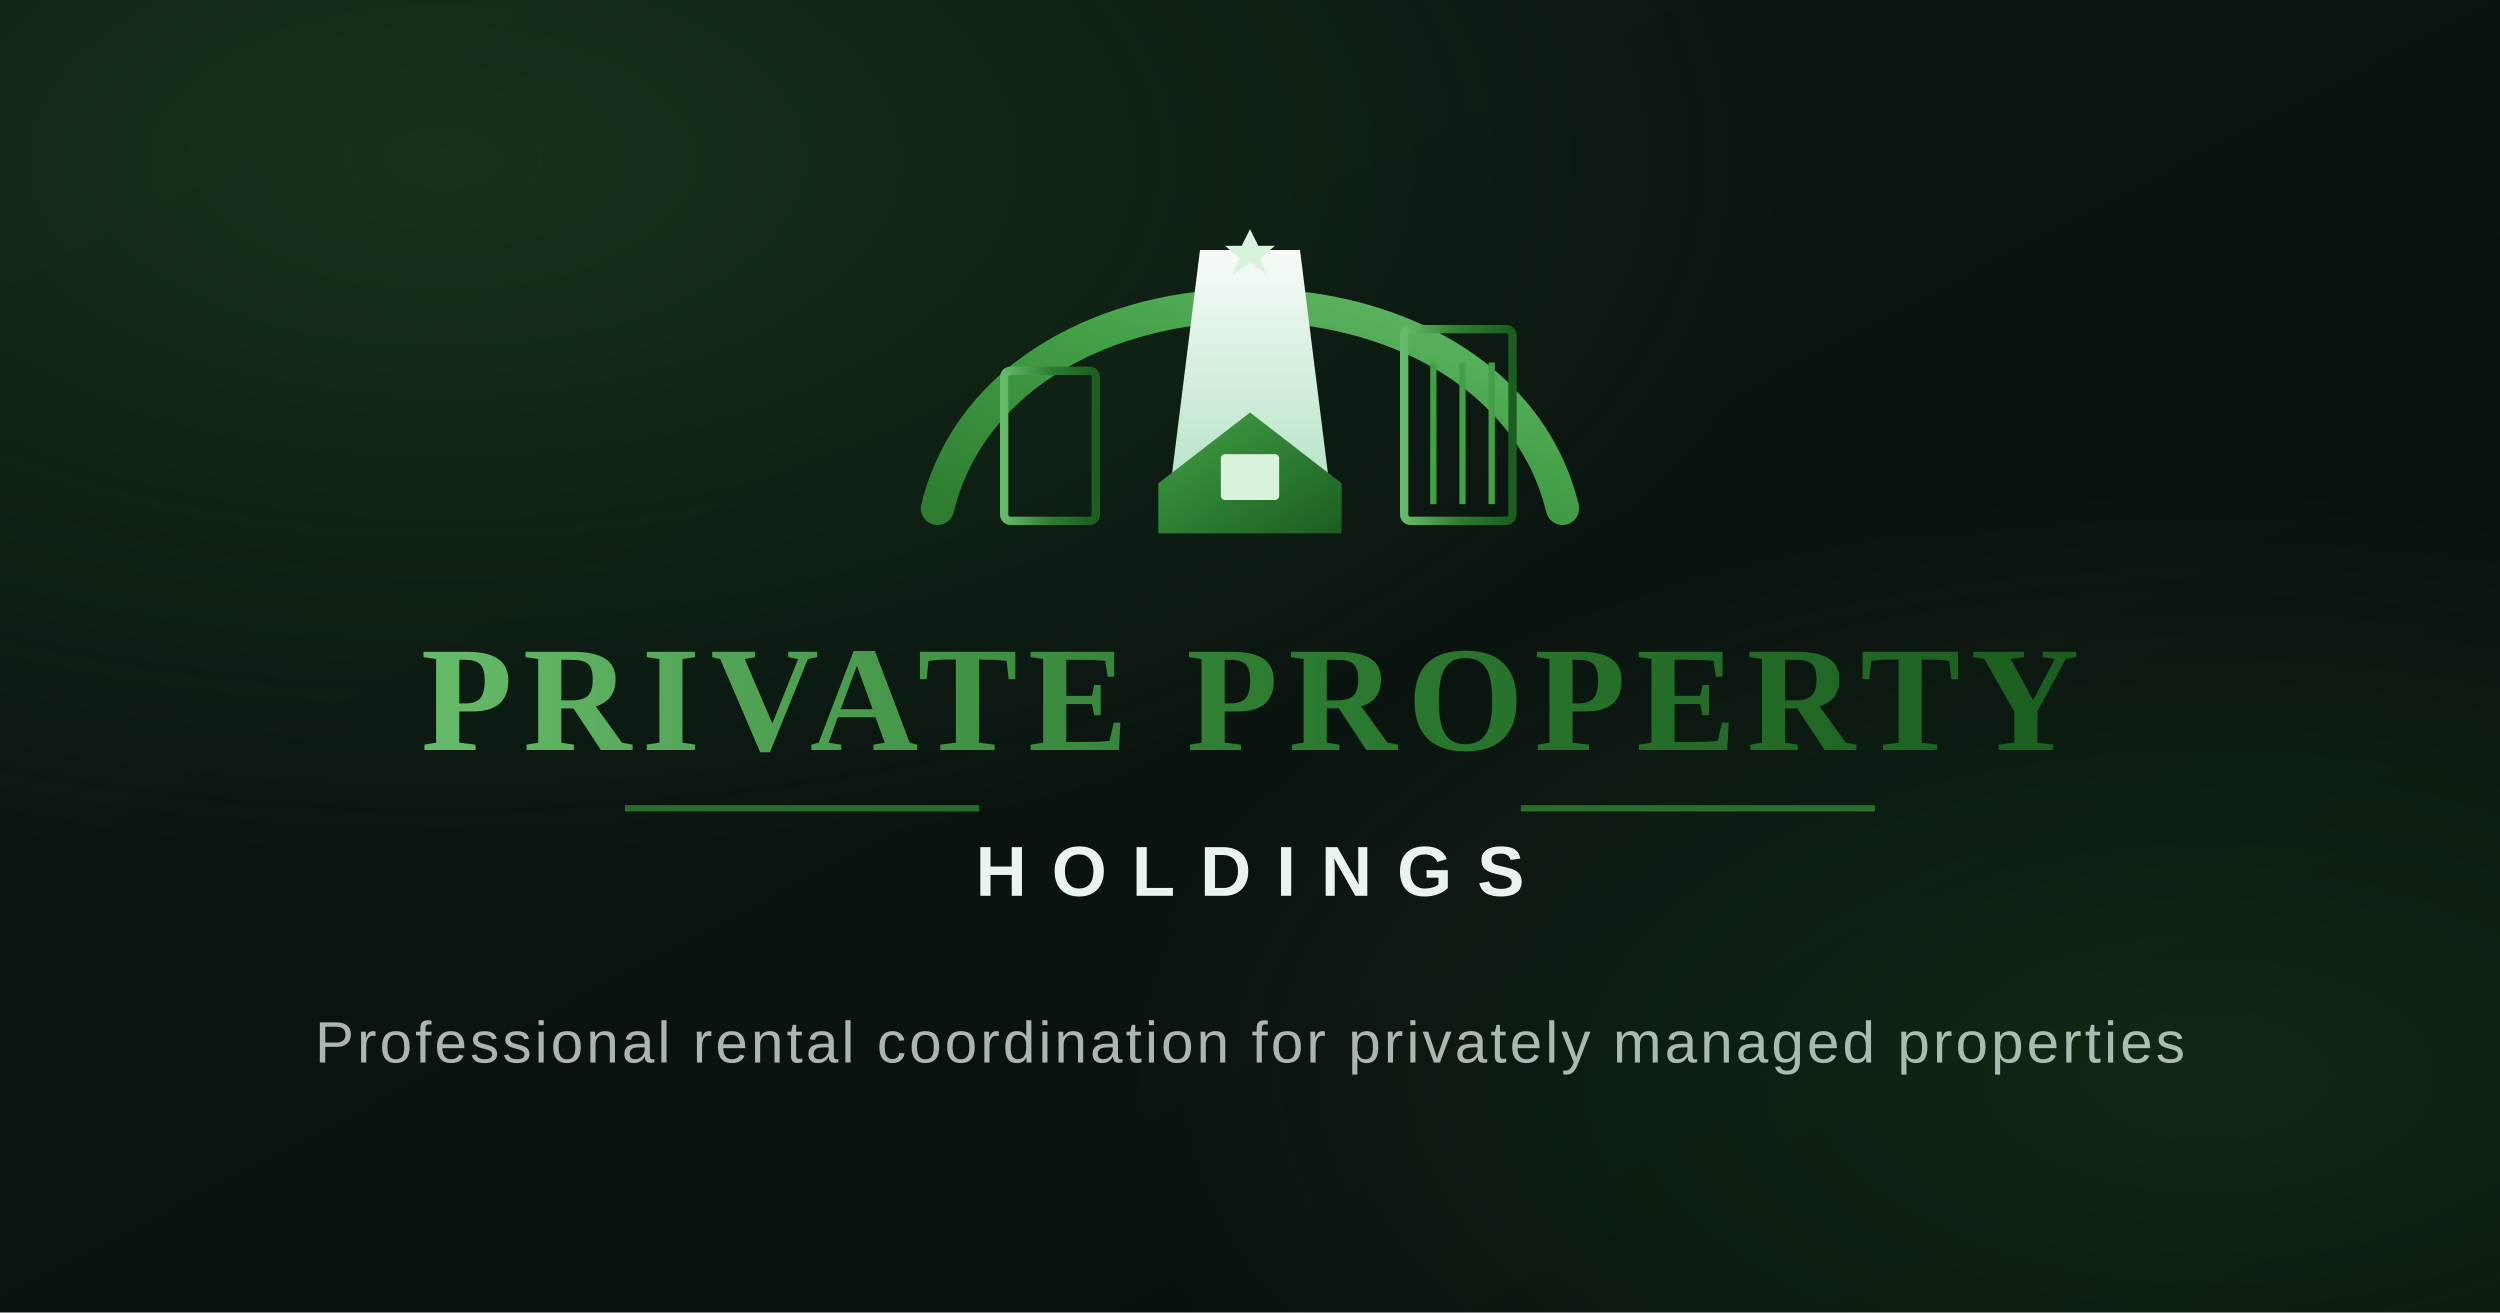
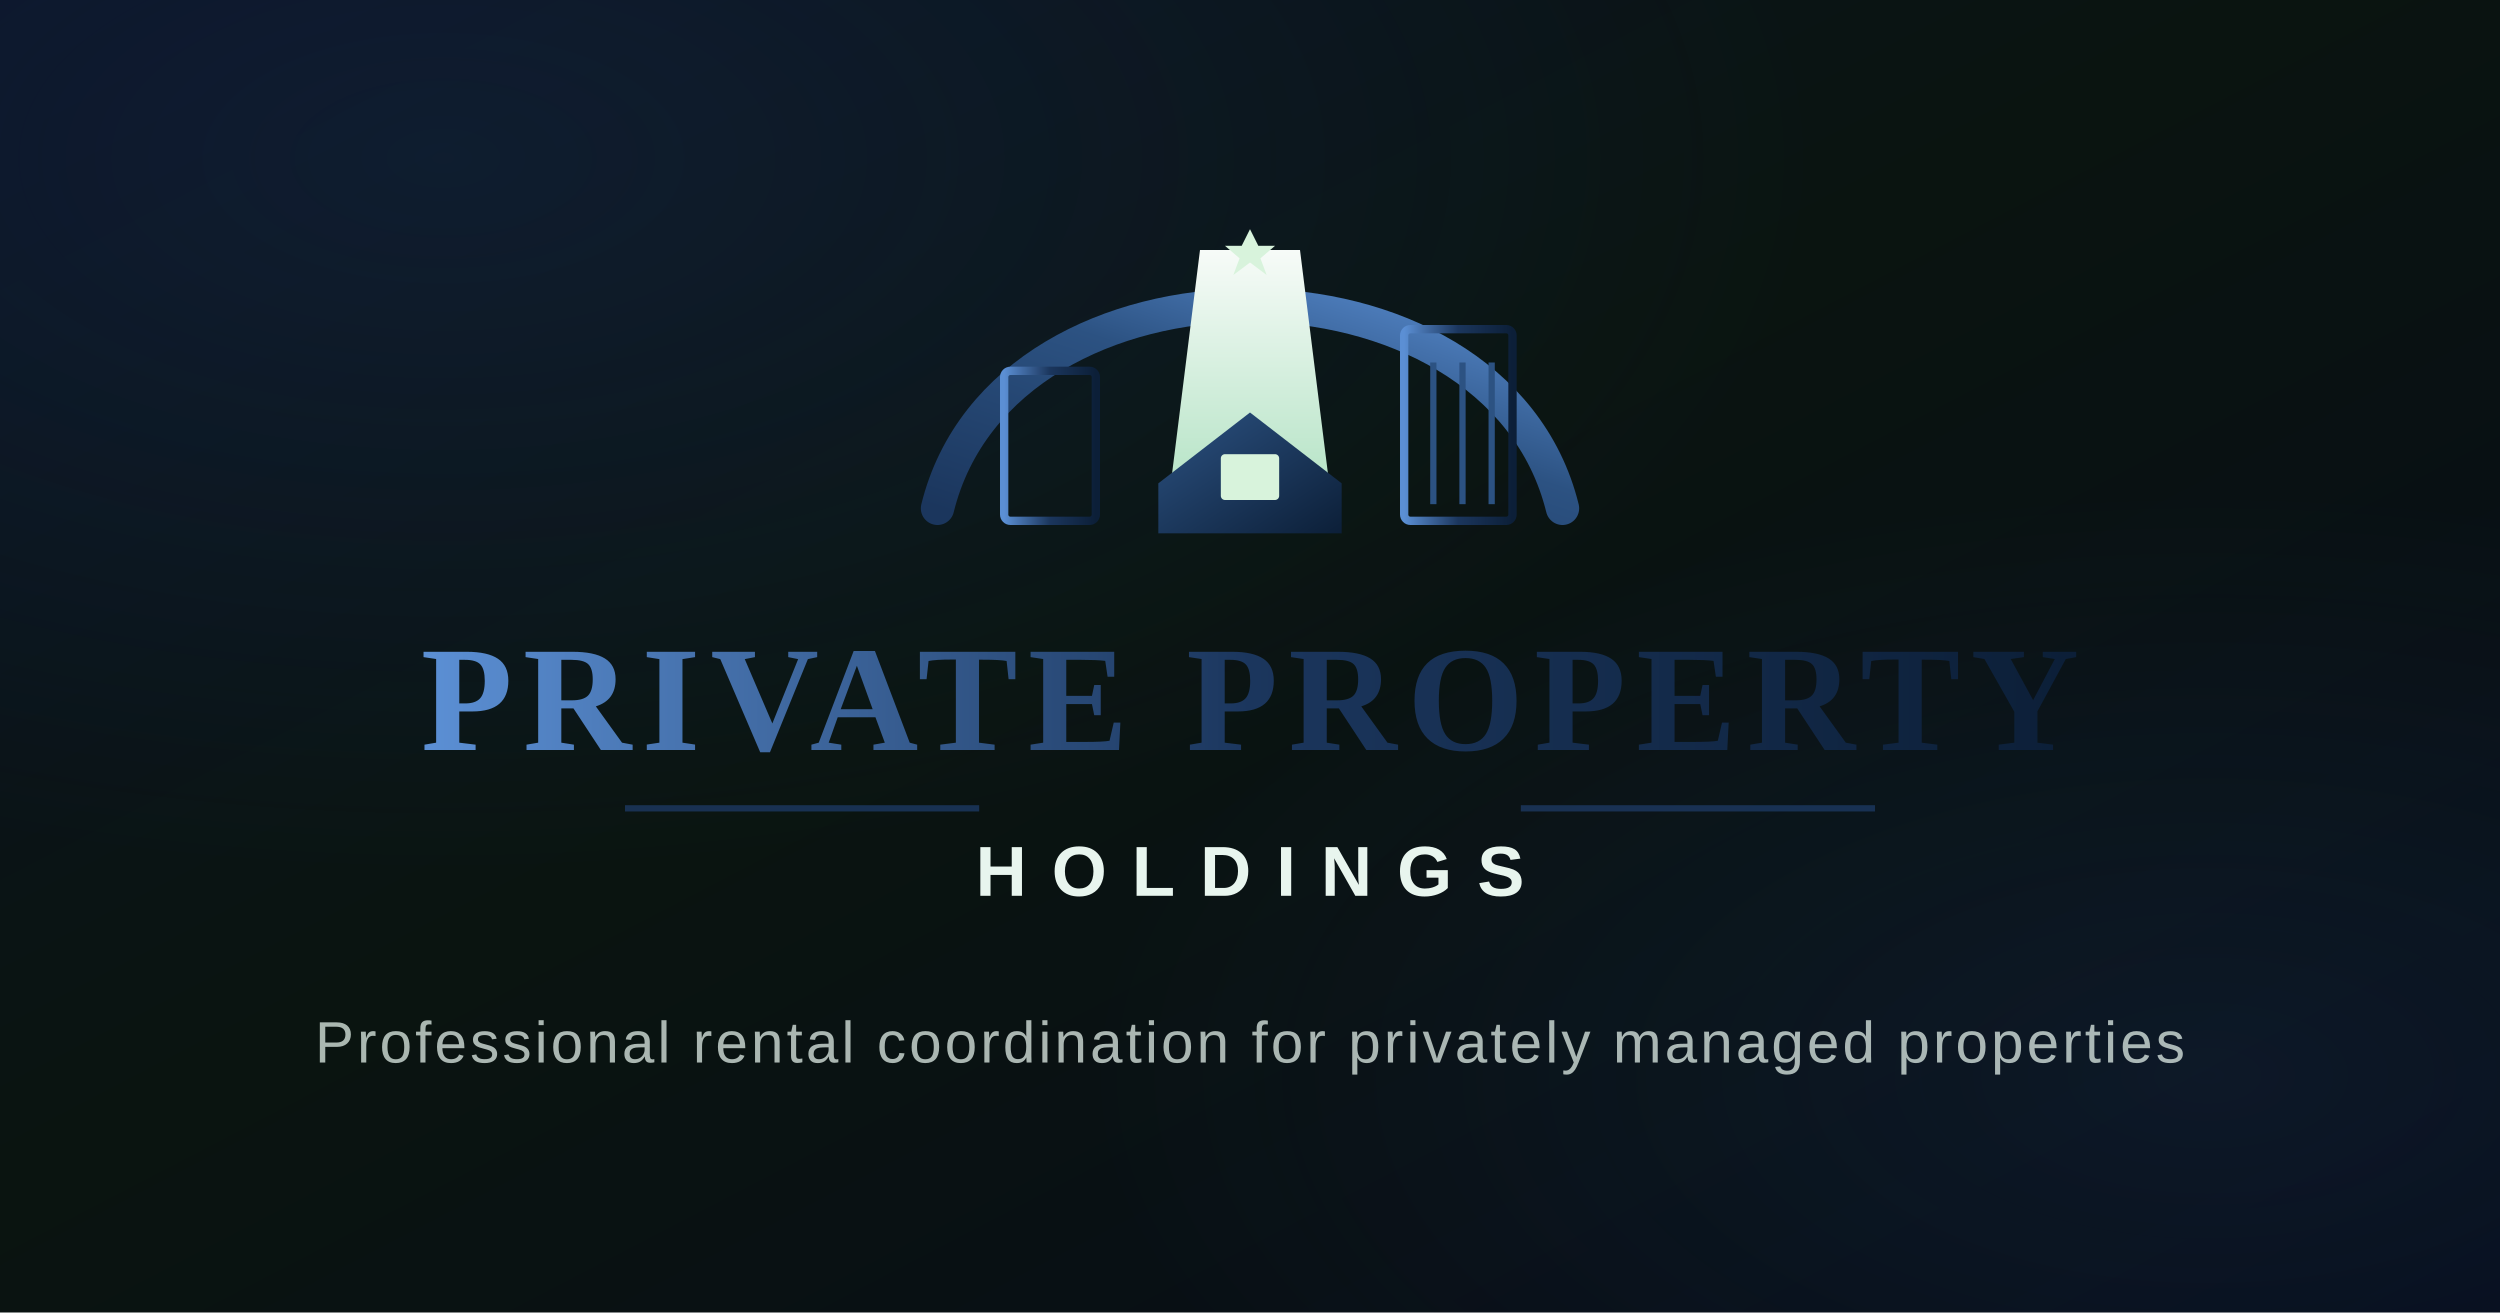
<svg xmlns="http://www.w3.org/2000/svg" viewBox="0 0 1200 630" role="img" aria-labelledby="ogTitle">
  <defs>
    <linearGradient id="pageBg" x1="0%" y1="0%" x2="100%" y2="100%">
-       <stop offset="0%" stop-color="#0C1610" />
+       <stop offset="0%" stop-color="#0A1224" />
      <stop offset="45%" stop-color="#0A1410" />
-       <stop offset="100%" stop-color="#07100A" />
+       <stop offset="100%" stop-color="#060B18" />
    </linearGradient>
    <radialGradient id="glow" cx="18%" cy="12%" r="55%">
-       <stop offset="0%" stop-color="#2E7D32" stop-opacity="0.28" />
-       <stop offset="100%" stop-color="#2E7D32" stop-opacity="0" />
+       <stop offset="0%" stop-color="#1B365D" stop-opacity="0.28" />
+       <stop offset="100%" stop-color="#1B365D" stop-opacity="0" />
    </radialGradient>
    <radialGradient id="glow2" cx="88%" cy="82%" r="45%">
-       <stop offset="0%" stop-color="#43A047" stop-opacity="0.16" />
-       <stop offset="100%" stop-color="#43A047" stop-opacity="0" />
+       <stop offset="0%" stop-color="#2C5282" stop-opacity="0.16" />
+       <stop offset="100%" stop-color="#2C5282" stop-opacity="0" />
    </radialGradient>
    <linearGradient id="greenBright" x1="0%" y1="0%" x2="100%" y2="0%">
-       <stop offset="0%" stop-color="#66BB6A" />
-       <stop offset="50%" stop-color="#2E7D32" />
-       <stop offset="100%" stop-color="#1B5E20" />
+       <stop offset="0%" stop-color="#5B8FD4" />
+       <stop offset="50%" stop-color="#1B365D" />
+       <stop offset="100%" stop-color="#0C1F38" />
    </linearGradient>
    <linearGradient id="towerFill" x1="50%" y1="0%" x2="50%" y2="100%">
      <stop offset="0%" stop-color="#F7FBF8" />
      <stop offset="100%" stop-color="#B7E4C7" />
    </linearGradient>
    <linearGradient id="arcGlow" x1="0%" y1="100%" x2="100%" y2="0%">
-       <stop offset="0%" stop-color="#2E7D32" />
-       <stop offset="55%" stop-color="#43A047" />
-       <stop offset="100%" stop-color="#66BB6A" />
+       <stop offset="0%" stop-color="#1B365D" />
+       <stop offset="55%" stop-color="#2C5282" />
+       <stop offset="100%" stop-color="#5B8FD4" />
    </linearGradient>
    <linearGradient id="greenDeep" x1="0%" y1="0%" x2="100%" y2="100%">
-       <stop offset="0%" stop-color="#43A047" />
-       <stop offset="100%" stop-color="#1B5E20" />
+       <stop offset="0%" stop-color="#2C5282" />
+       <stop offset="100%" stop-color="#0C1F38" />
    </linearGradient>
  </defs>
  <rect width="1200" height="630" fill="url(#pageBg)" />
  <rect width="1200" height="630" fill="url(#glow)" />
  <rect width="1200" height="630" fill="url(#glow2)" />
  <g transform="translate(600 188)">
    <path d="M-150 56 C-118 -74, 118 -74, 150 56" fill="none" stroke="url(#arcGlow)" stroke-width="16" stroke-linecap="round" />
    <rect x="-118" y="-10" width="44" height="72" rx="3" fill="none" stroke="url(#greenBright)" stroke-width="4" />
    <path d="M-24 -68 L24 -68 L38 44 L-38 44 Z" fill="url(#towerFill)" />
    <rect x="74" y="-30" width="52" height="92" rx="3" fill="none" stroke="url(#greenBright)" stroke-width="4" />
-     <line x1="88" y1="-14" x2="88" y2="54" stroke="#43A047" stroke-width="3" />
-     <line x1="102" y1="-14" x2="102" y2="54" stroke="#43A047" stroke-width="3" />
-     <line x1="116" y1="-14" x2="116" y2="54" stroke="#43A047" stroke-width="3" />
+     <line x1="88" y1="-14" x2="88" y2="54" stroke="#2C5282" stroke-width="3" />
+     <line x1="102" y1="-14" x2="102" y2="54" stroke="#2C5282" stroke-width="3" />
+     <line x1="116" y1="-14" x2="116" y2="54" stroke="#2C5282" stroke-width="3" />
    <path d="M-44 44 L0 10 L44 44 V68 H-44 Z" fill="url(#greenDeep)" />
    <rect x="-14" y="30" width="28" height="22" rx="2" fill="#D8F3DC" />
    <path d="M0 -78 L4 -70 L12 -70 L5 -64 L8 -56 L0 -62 L-8 -56 L-5 -64 L-12 -70 L-4 -70 Z" fill="#D8F3DC" />
  </g>
  <text x="600" y="360" text-anchor="middle" fill="url(#greenBright)" font-family="'Playfair Display', Georgia, 'Times New Roman', serif" font-size="72" font-weight="700" letter-spacing="5">PRIVATE PROPERTY</text>
-   <line x1="300" y1="388" x2="470" y2="388" stroke="#2E7D32" stroke-width="3" opacity="0.85" />
+   <line x1="300" y1="388" x2="470" y2="388" stroke="#1B365D" stroke-width="3" opacity="0.85" />
  <text x="600" y="430" text-anchor="middle" fill="#E8F5EE" font-family="Manrope, Arial, sans-serif" font-size="34" font-weight="700" letter-spacing="12">HOLDINGS</text>
-   <line x1="730" y1="388" x2="900" y2="388" stroke="#2E7D32" stroke-width="3" opacity="0.85" />
+   <line x1="730" y1="388" x2="900" y2="388" stroke="#1B365D" stroke-width="3" opacity="0.85" />
  <text x="600" y="510" text-anchor="middle" fill="rgba(232,245,238,0.72)" font-family="Manrope, Arial, sans-serif" font-size="28" font-weight="500" letter-spacing="1.5">Professional rental coordination for privately managed properties</text>
</svg>
